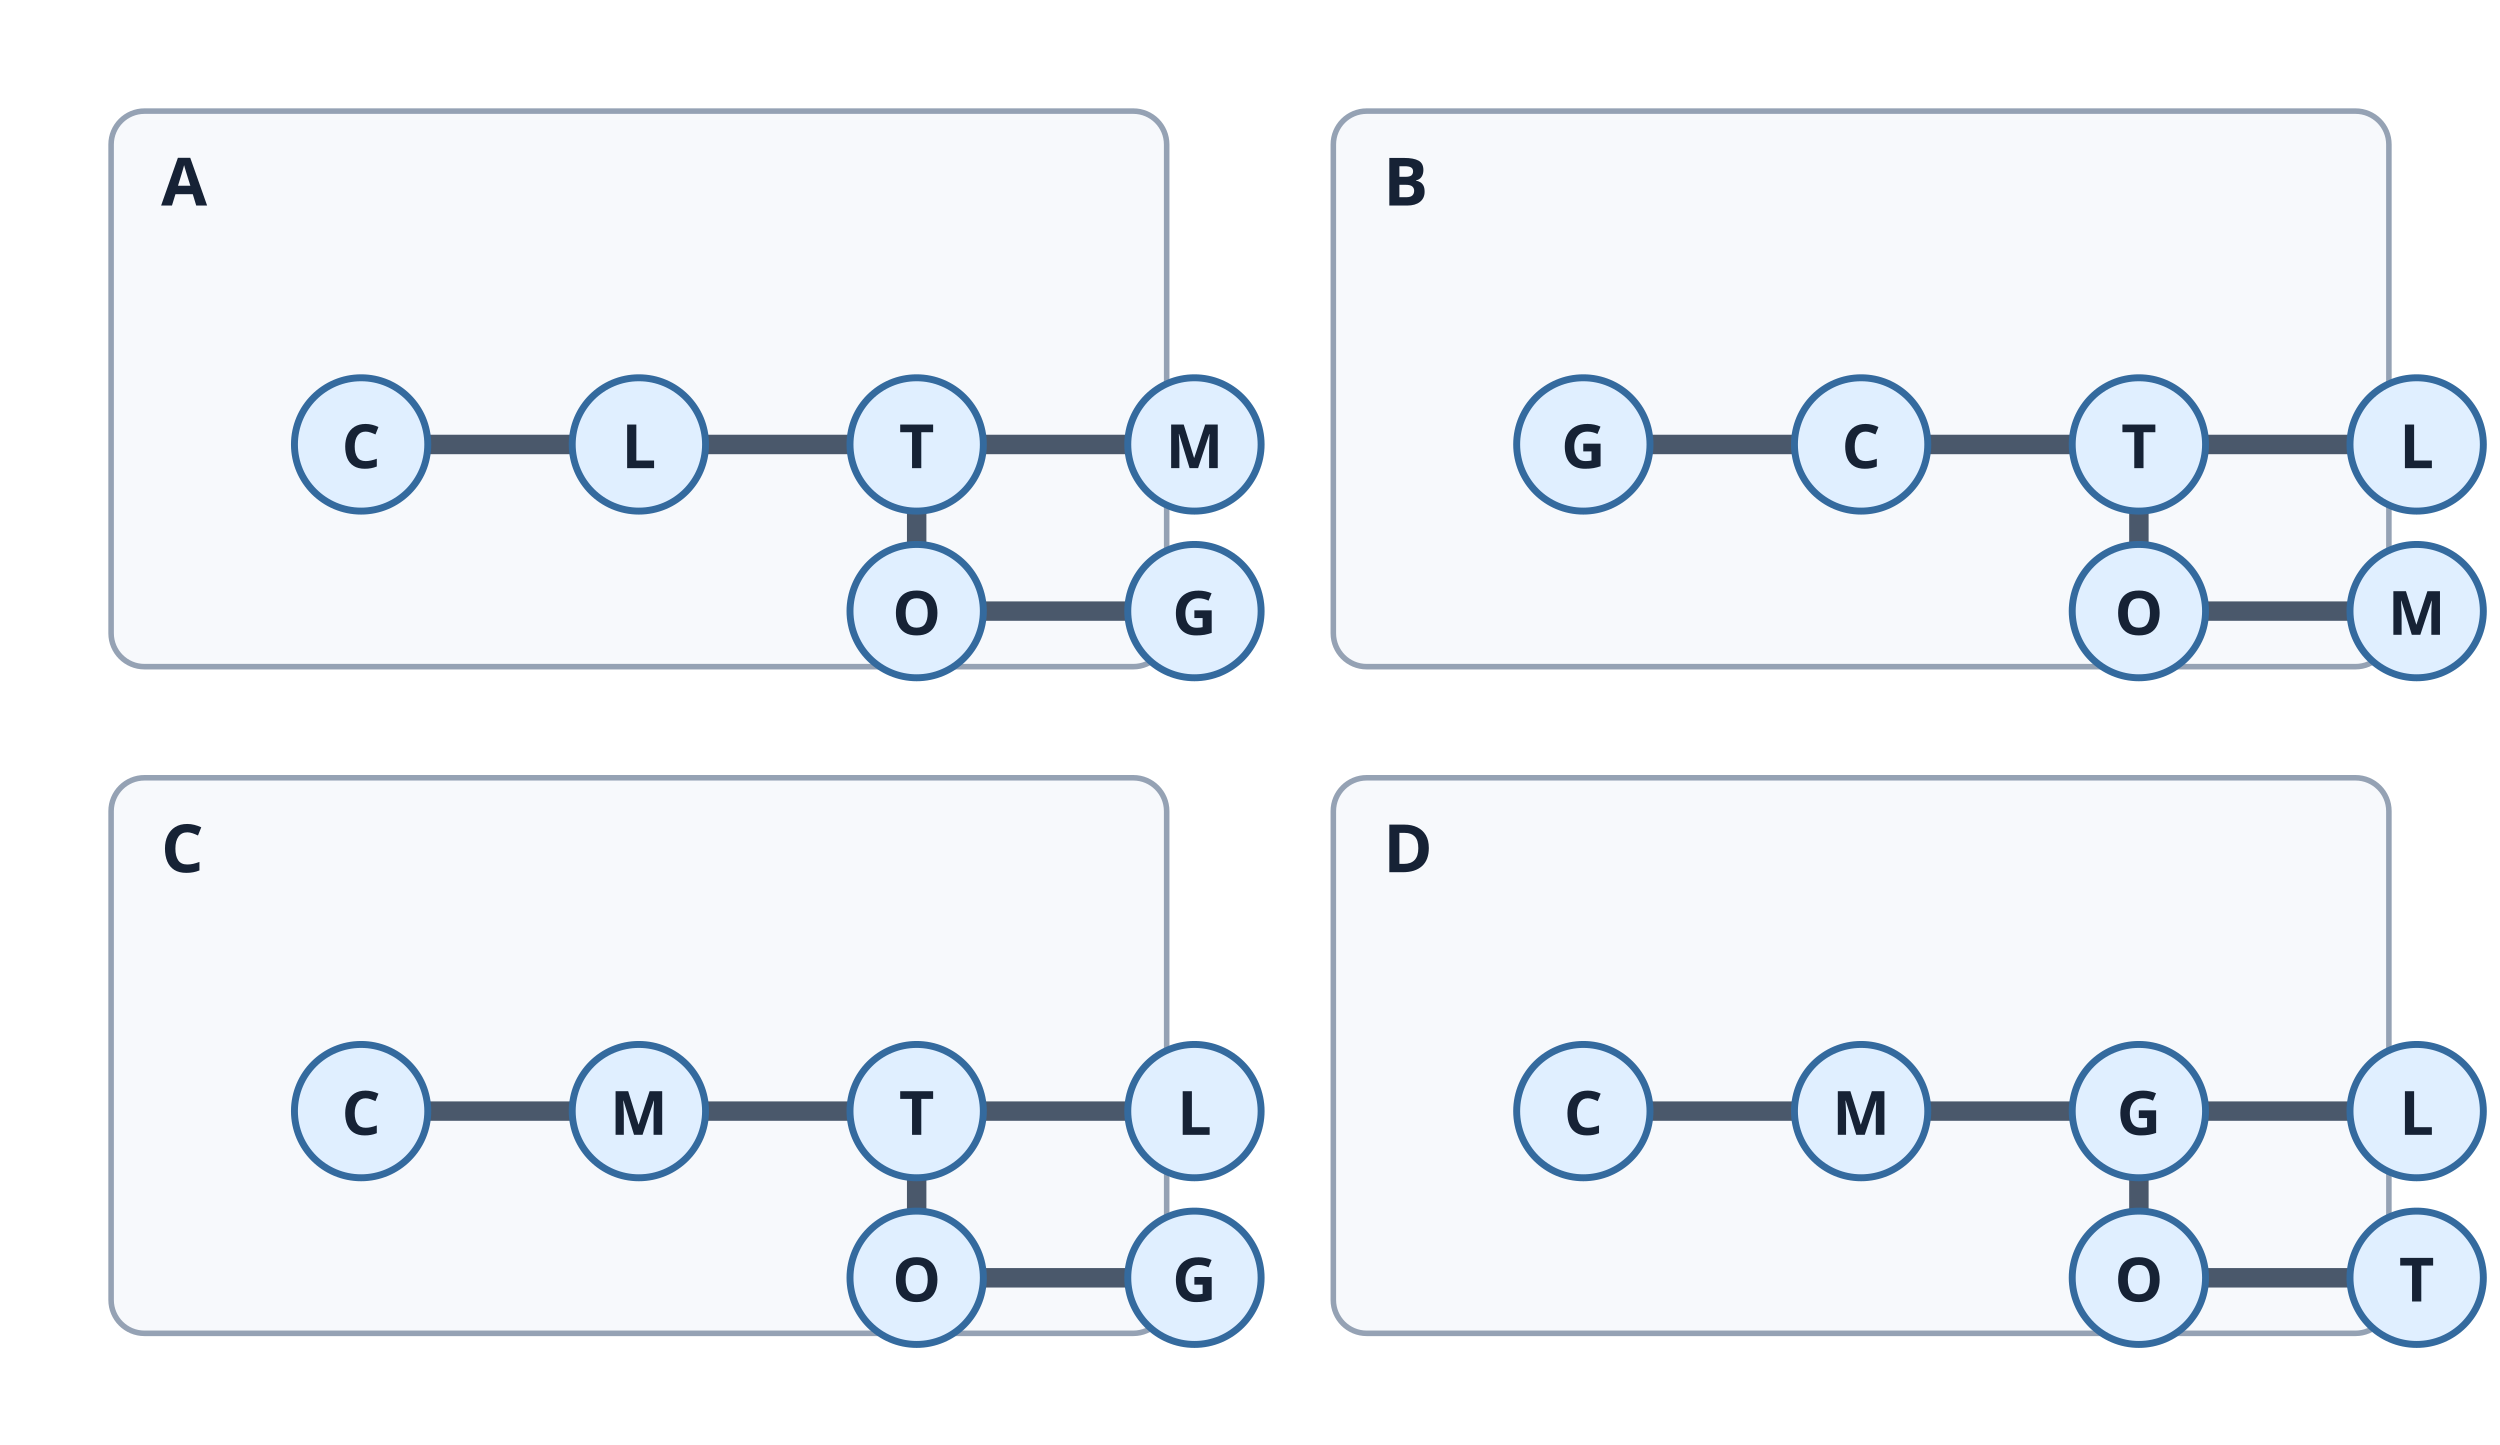
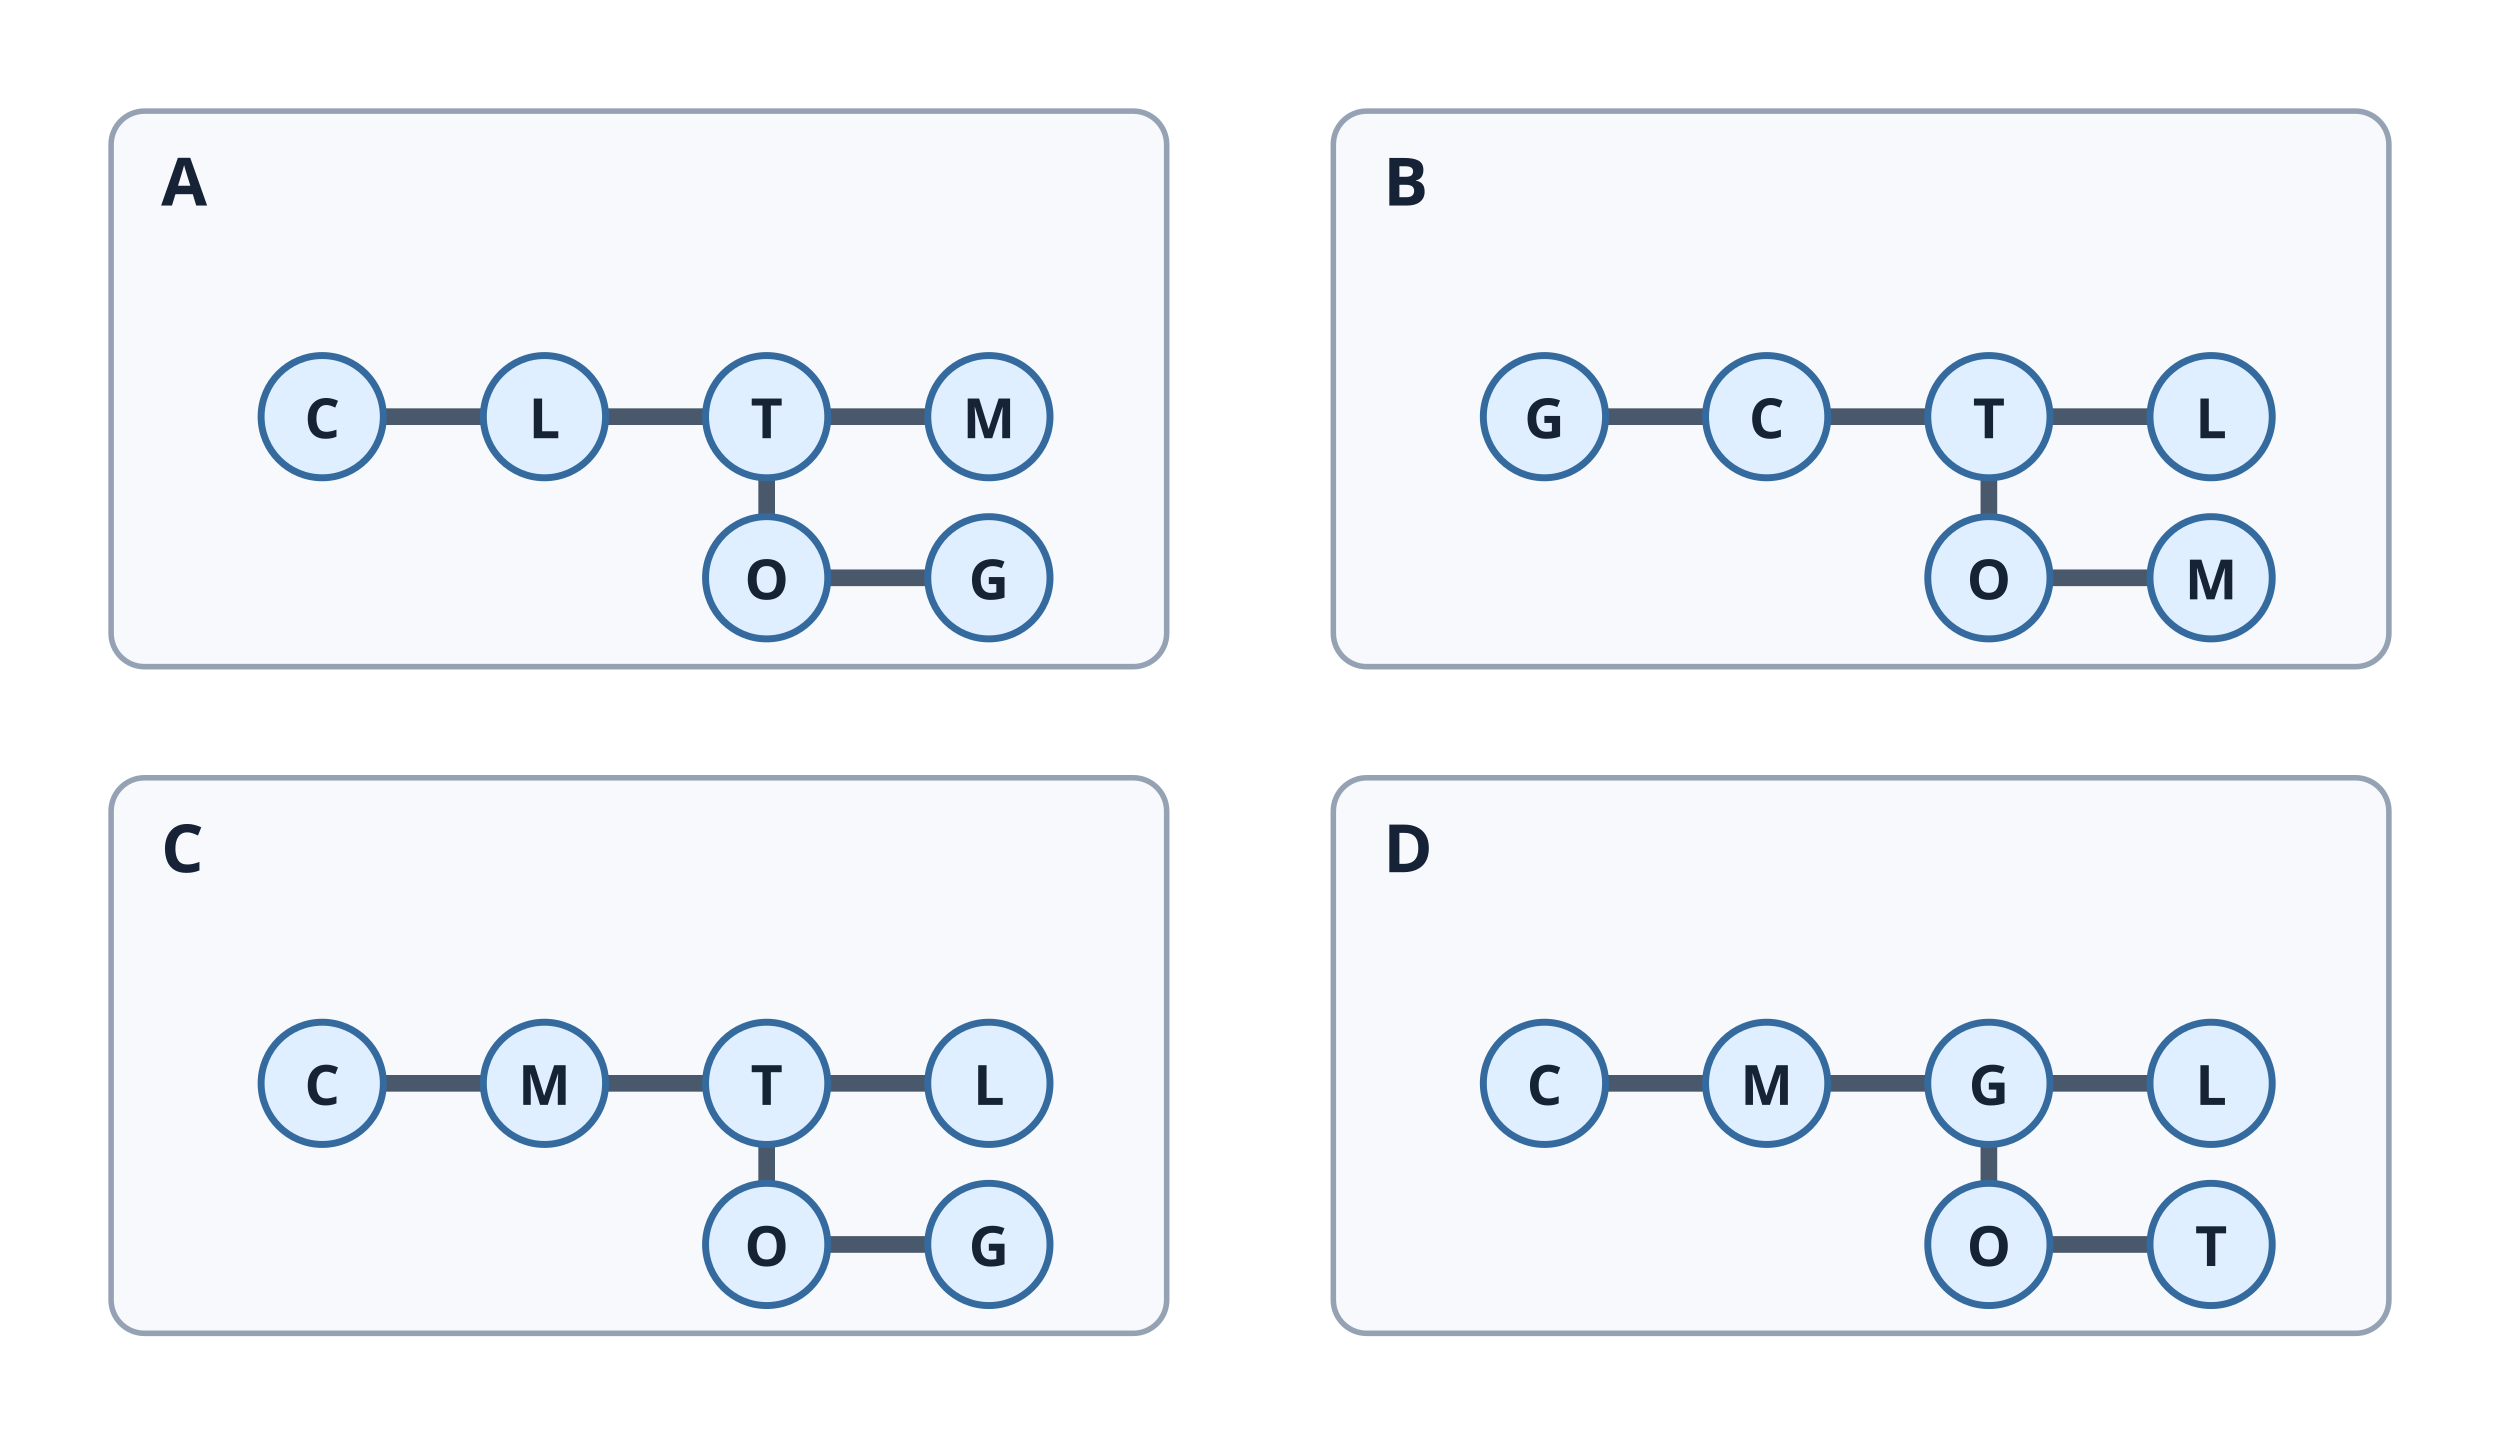
<svg xmlns="http://www.w3.org/2000/svg" width="900" height="520" viewBox="0 0 900 520" role="img" aria-labelledby="title desc">
  <style>
    .panel { fill: #f7f9fc; stroke: #95a2b4; stroke-width: 2; }
-     .edge { stroke: #4a586b; stroke-width: 7; stroke-linecap: round; }
+     .edge { stroke: #4a586b; stroke-width: 6; stroke-linecap: round; }
    .node { fill: #e0efff; stroke: #346a9e; stroke-width: 2.5; }
-     .label { font: 700 22px system-ui, sans-serif; fill: #162235; text-anchor: middle; dominant-baseline: central; }
+     .label { font: 700 20px system-ui, sans-serif; fill: #162235; text-anchor: middle; dominant-baseline: central; }
    .option { font: 700 24px system-ui, sans-serif; fill: #162235; }
  </style>
  <g transform="translate(40,40)">
    <rect width="380" height="200" rx="12" class="panel" />
    <text x="18" y="34" class="option">A</text>
-     <g transform="translate(70,42)">
-       <path d="M20 78H120 M120 78H220 M220 78H320 M220 78V138 H320" class="edge" fill="none" />
+     <g transform="translate(48,40)">
+       <path d="M28 70H108 M108 70H188 M188 70H268 M188 70V128 H268" class="edge" fill="none" />
      <g class="node">
-         <circle cx="220" cy="78" r="24" />
-         <circle cx="120" cy="78" r="24" />
-         <circle cx="320" cy="78" r="24" />
-         <circle cx="220" cy="138" r="24" />
-         <circle cx="20" cy="78" r="24" />
-         <circle cx="320" cy="138" r="24" />
+         <circle cx="28" cy="70" r="22" />
+         <circle cx="108" cy="70" r="22" />
+         <circle cx="188" cy="70" r="22" />
+         <circle cx="268" cy="70" r="22" />
+         <circle cx="188" cy="128" r="22" />
+         <circle cx="268" cy="128" r="22" />
      </g>
      <g class="label">
-         <text x="220" y="78">T</text>
-         <text x="120" y="78">L</text>
-         <text x="320" y="78">M</text>
-         <text x="220" y="138">O</text>
-         <text x="20" y="78">C</text>
-         <text x="320" y="138">G</text>
+         <text x="28" y="70">C</text>
+         <text x="108" y="70">L</text>
+         <text x="188" y="70">T</text>
+         <text x="268" y="70">M</text>
+         <text x="188" y="128">O</text>
+         <text x="268" y="128">G</text>
      </g>
    </g>
  </g>
  <g transform="translate(480,40)">
    <rect width="380" height="200" rx="12" class="panel" />
    <text x="18" y="34" class="option">B</text>
-     <g transform="translate(70,42)">
-       <path d="M20 78H120 M120 78H220 M220 78H320 M220 78V138 H320" class="edge" fill="none" />
+     <g transform="translate(48,40)">
+       <path d="M28 70H108 M108 70H188 M188 70H268 M188 70V128 H268" class="edge" fill="none" />
      <g class="node">
-         <circle cx="220" cy="78" r="24" />
-         <circle cx="120" cy="78" r="24" />
-         <circle cx="320" cy="78" r="24" />
-         <circle cx="220" cy="138" r="24" />
-         <circle cx="20" cy="78" r="24" />
-         <circle cx="320" cy="138" r="24" />
+         <circle cx="28" cy="70" r="22" />
+         <circle cx="108" cy="70" r="22" />
+         <circle cx="188" cy="70" r="22" />
+         <circle cx="268" cy="70" r="22" />
+         <circle cx="188" cy="128" r="22" />
+         <circle cx="268" cy="128" r="22" />
      </g>
      <g class="label">
-         <text x="220" y="78">T</text>
-         <text x="120" y="78">C</text>
-         <text x="320" y="78">L</text>
-         <text x="220" y="138">O</text>
-         <text x="20" y="78">G</text>
-         <text x="320" y="138">M</text>
+         <text x="28" y="70">G</text>
+         <text x="108" y="70">C</text>
+         <text x="188" y="70">T</text>
+         <text x="268" y="70">L</text>
+         <text x="188" y="128">O</text>
+         <text x="268" y="128">M</text>
      </g>
    </g>
  </g>
  <g transform="translate(40,280)">
    <rect width="380" height="200" rx="12" class="panel" />
    <text x="18" y="34" class="option">C</text>
-     <g transform="translate(70,42)">
-       <path d="M20 78H120 M120 78H220 M220 78H320 M220 78V138 H320" class="edge" fill="none" />
+     <g transform="translate(48,40)">
+       <path d="M28 70H108 M108 70H188 M188 70H268 M188 70V128 H268" class="edge" fill="none" />
      <g class="node">
-         <circle cx="220" cy="78" r="24" />
-         <circle cx="120" cy="78" r="24" />
-         <circle cx="320" cy="78" r="24" />
-         <circle cx="220" cy="138" r="24" />
-         <circle cx="20" cy="78" r="24" />
-         <circle cx="320" cy="138" r="24" />
+         <circle cx="28" cy="70" r="22" />
+         <circle cx="108" cy="70" r="22" />
+         <circle cx="188" cy="70" r="22" />
+         <circle cx="268" cy="70" r="22" />
+         <circle cx="188" cy="128" r="22" />
+         <circle cx="268" cy="128" r="22" />
      </g>
      <g class="label">
-         <text x="220" y="78">T</text>
-         <text x="120" y="78">M</text>
-         <text x="320" y="78">L</text>
-         <text x="220" y="138">O</text>
-         <text x="20" y="78">C</text>
-         <text x="320" y="138">G</text>
+         <text x="28" y="70">C</text>
+         <text x="108" y="70">M</text>
+         <text x="188" y="70">T</text>
+         <text x="268" y="70">L</text>
+         <text x="188" y="128">O</text>
+         <text x="268" y="128">G</text>
      </g>
    </g>
  </g>
  <g transform="translate(480,280)">
    <rect width="380" height="200" rx="12" class="panel" />
    <text x="18" y="34" class="option">D</text>
-     <g transform="translate(70,42)">
-       <path d="M20 78H120 M120 78H220 M220 78H320 M220 78V138 H320" class="edge" fill="none" />
+     <g transform="translate(48,40)">
+       <path d="M28 70H108 M108 70H188 M188 70H268 M188 70V128 H268" class="edge" fill="none" />
      <g class="node">
-         <circle cx="220" cy="78" r="24" />
-         <circle cx="120" cy="78" r="24" />
-         <circle cx="320" cy="78" r="24" />
-         <circle cx="220" cy="138" r="24" />
-         <circle cx="20" cy="78" r="24" />
-         <circle cx="320" cy="138" r="24" />
+         <circle cx="28" cy="70" r="22" />
+         <circle cx="108" cy="70" r="22" />
+         <circle cx="188" cy="70" r="22" />
+         <circle cx="268" cy="70" r="22" />
+         <circle cx="188" cy="128" r="22" />
+         <circle cx="268" cy="128" r="22" />
      </g>
      <g class="label">
-         <text x="220" y="78">G</text>
-         <text x="120" y="78">M</text>
-         <text x="320" y="78">L</text>
-         <text x="220" y="138">O</text>
-         <text x="20" y="78">C</text>
-         <text x="320" y="138">T</text>
+         <text x="28" y="70">C</text>
+         <text x="108" y="70">M</text>
+         <text x="188" y="70">G</text>
+         <text x="268" y="70">L</text>
+         <text x="188" y="128">O</text>
+         <text x="268" y="128">T</text>
      </g>
    </g>
  </g>
</svg>
